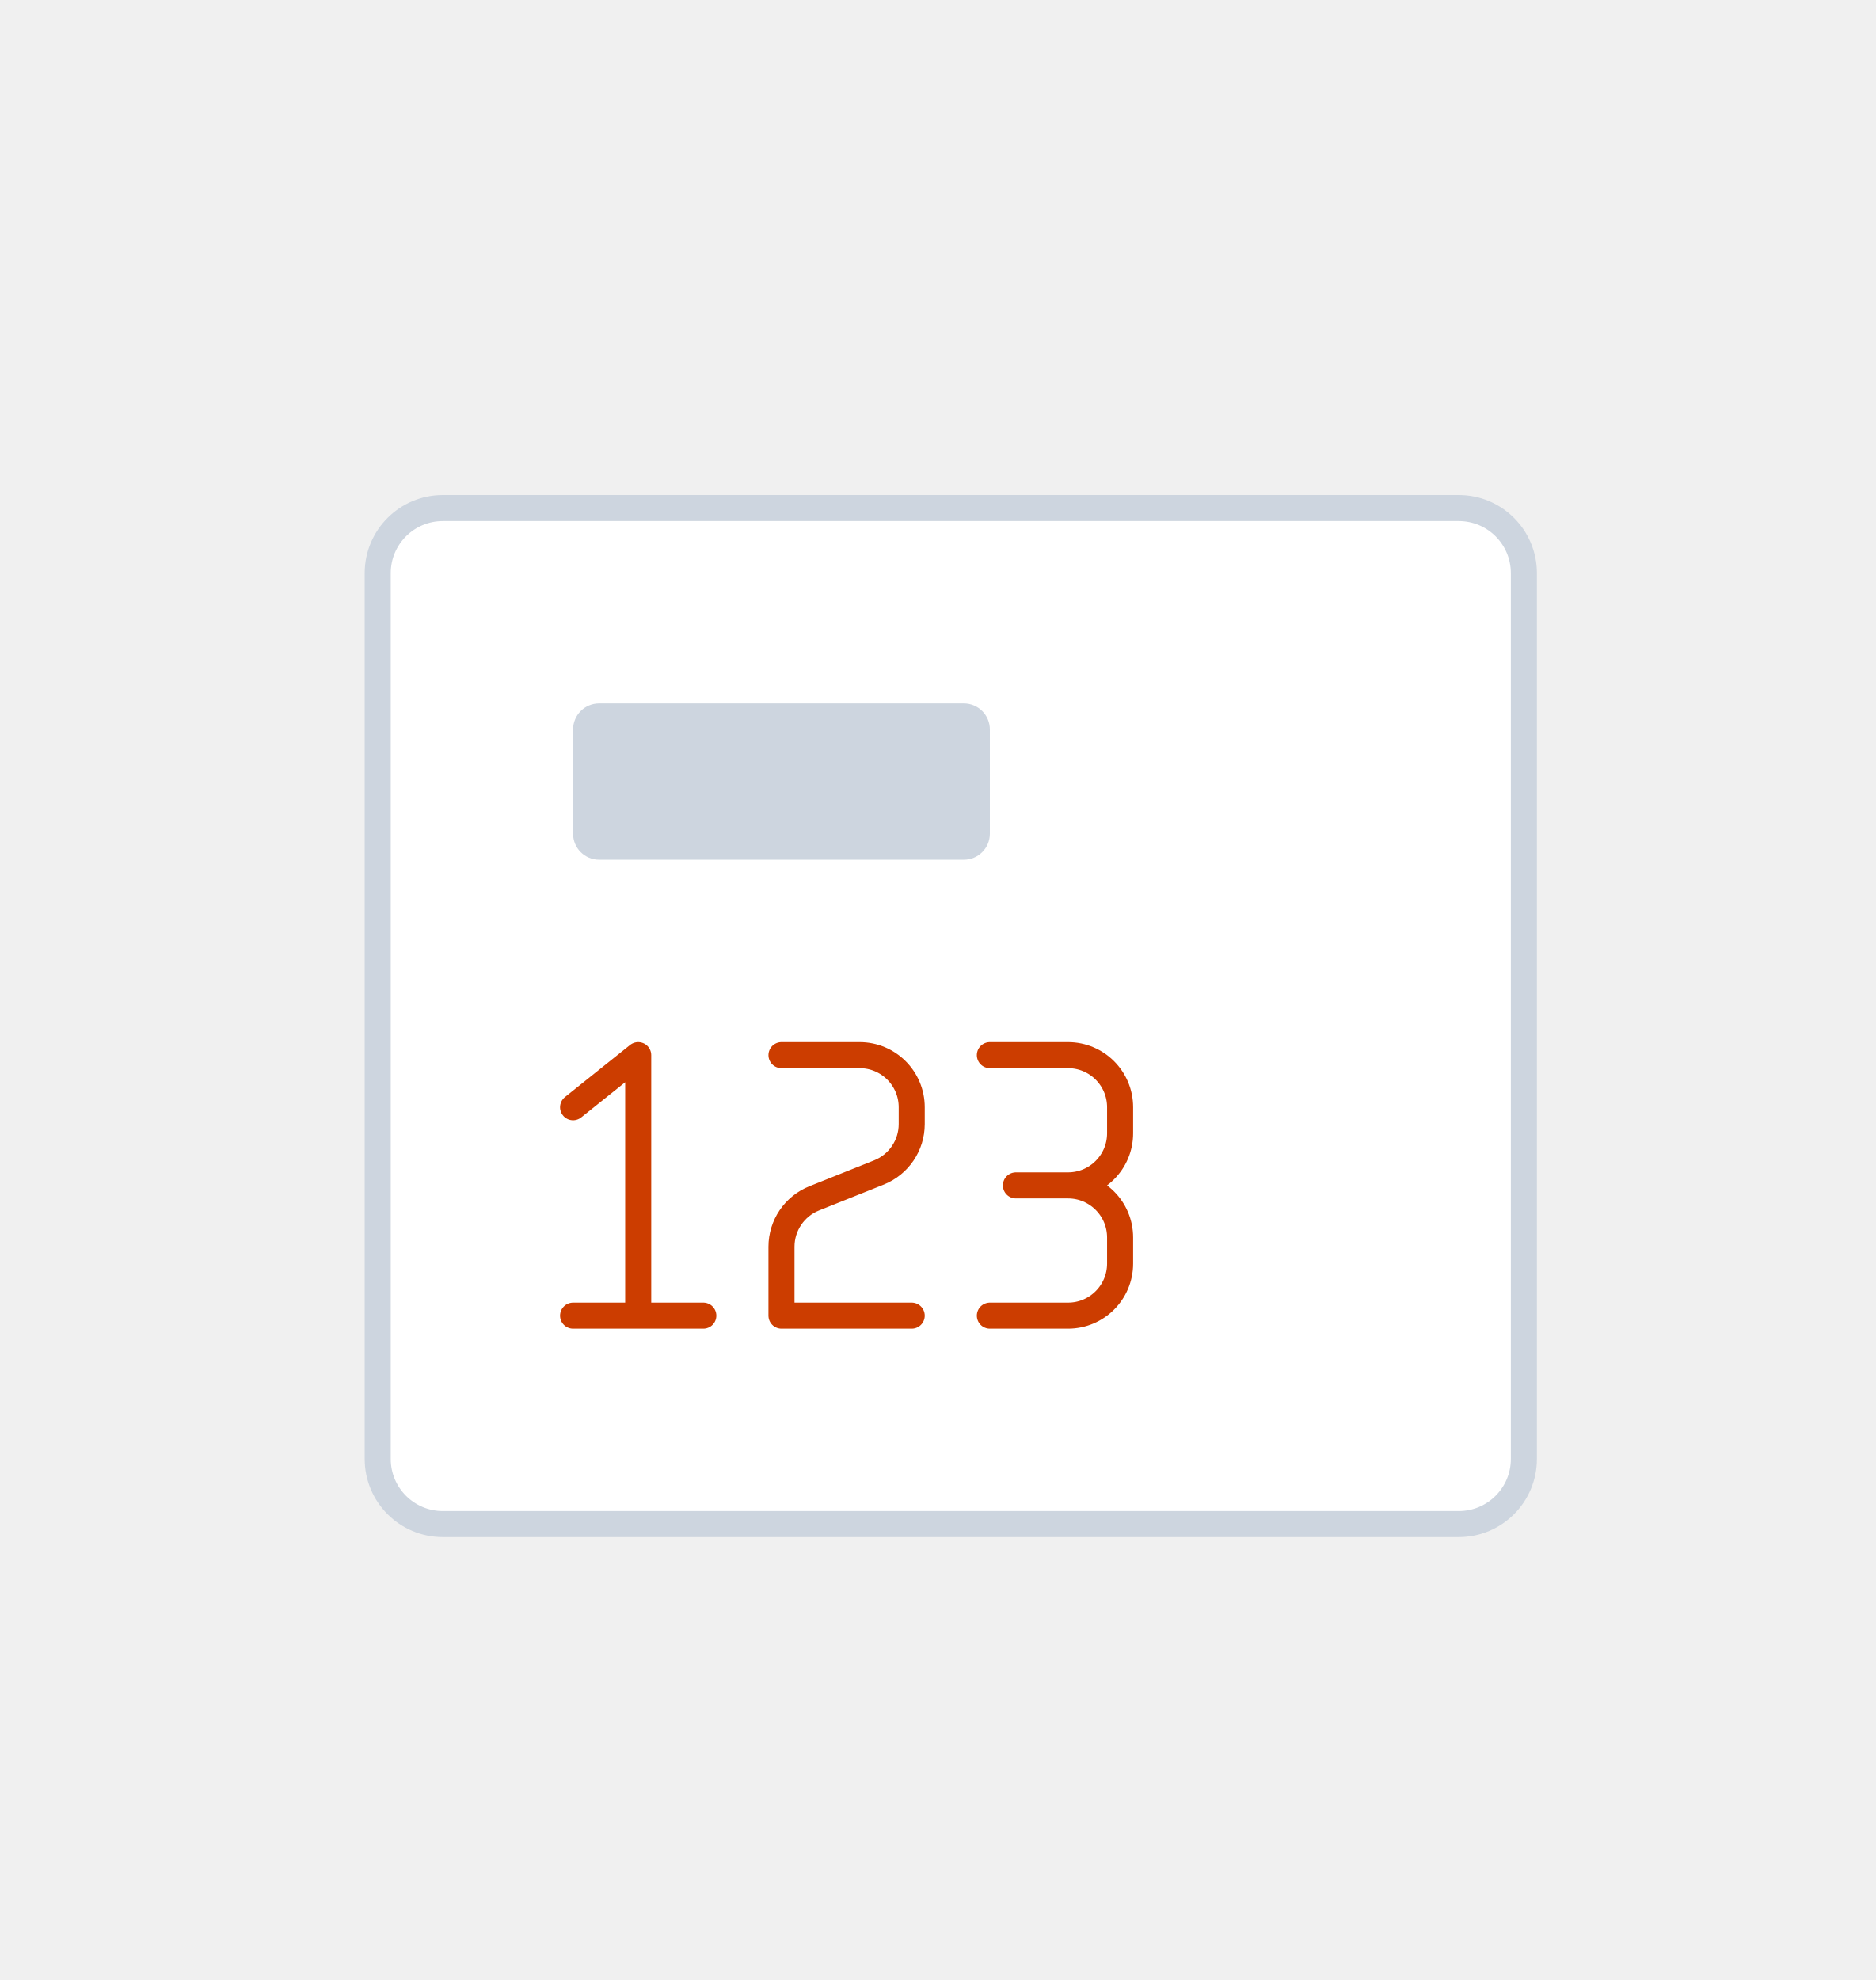
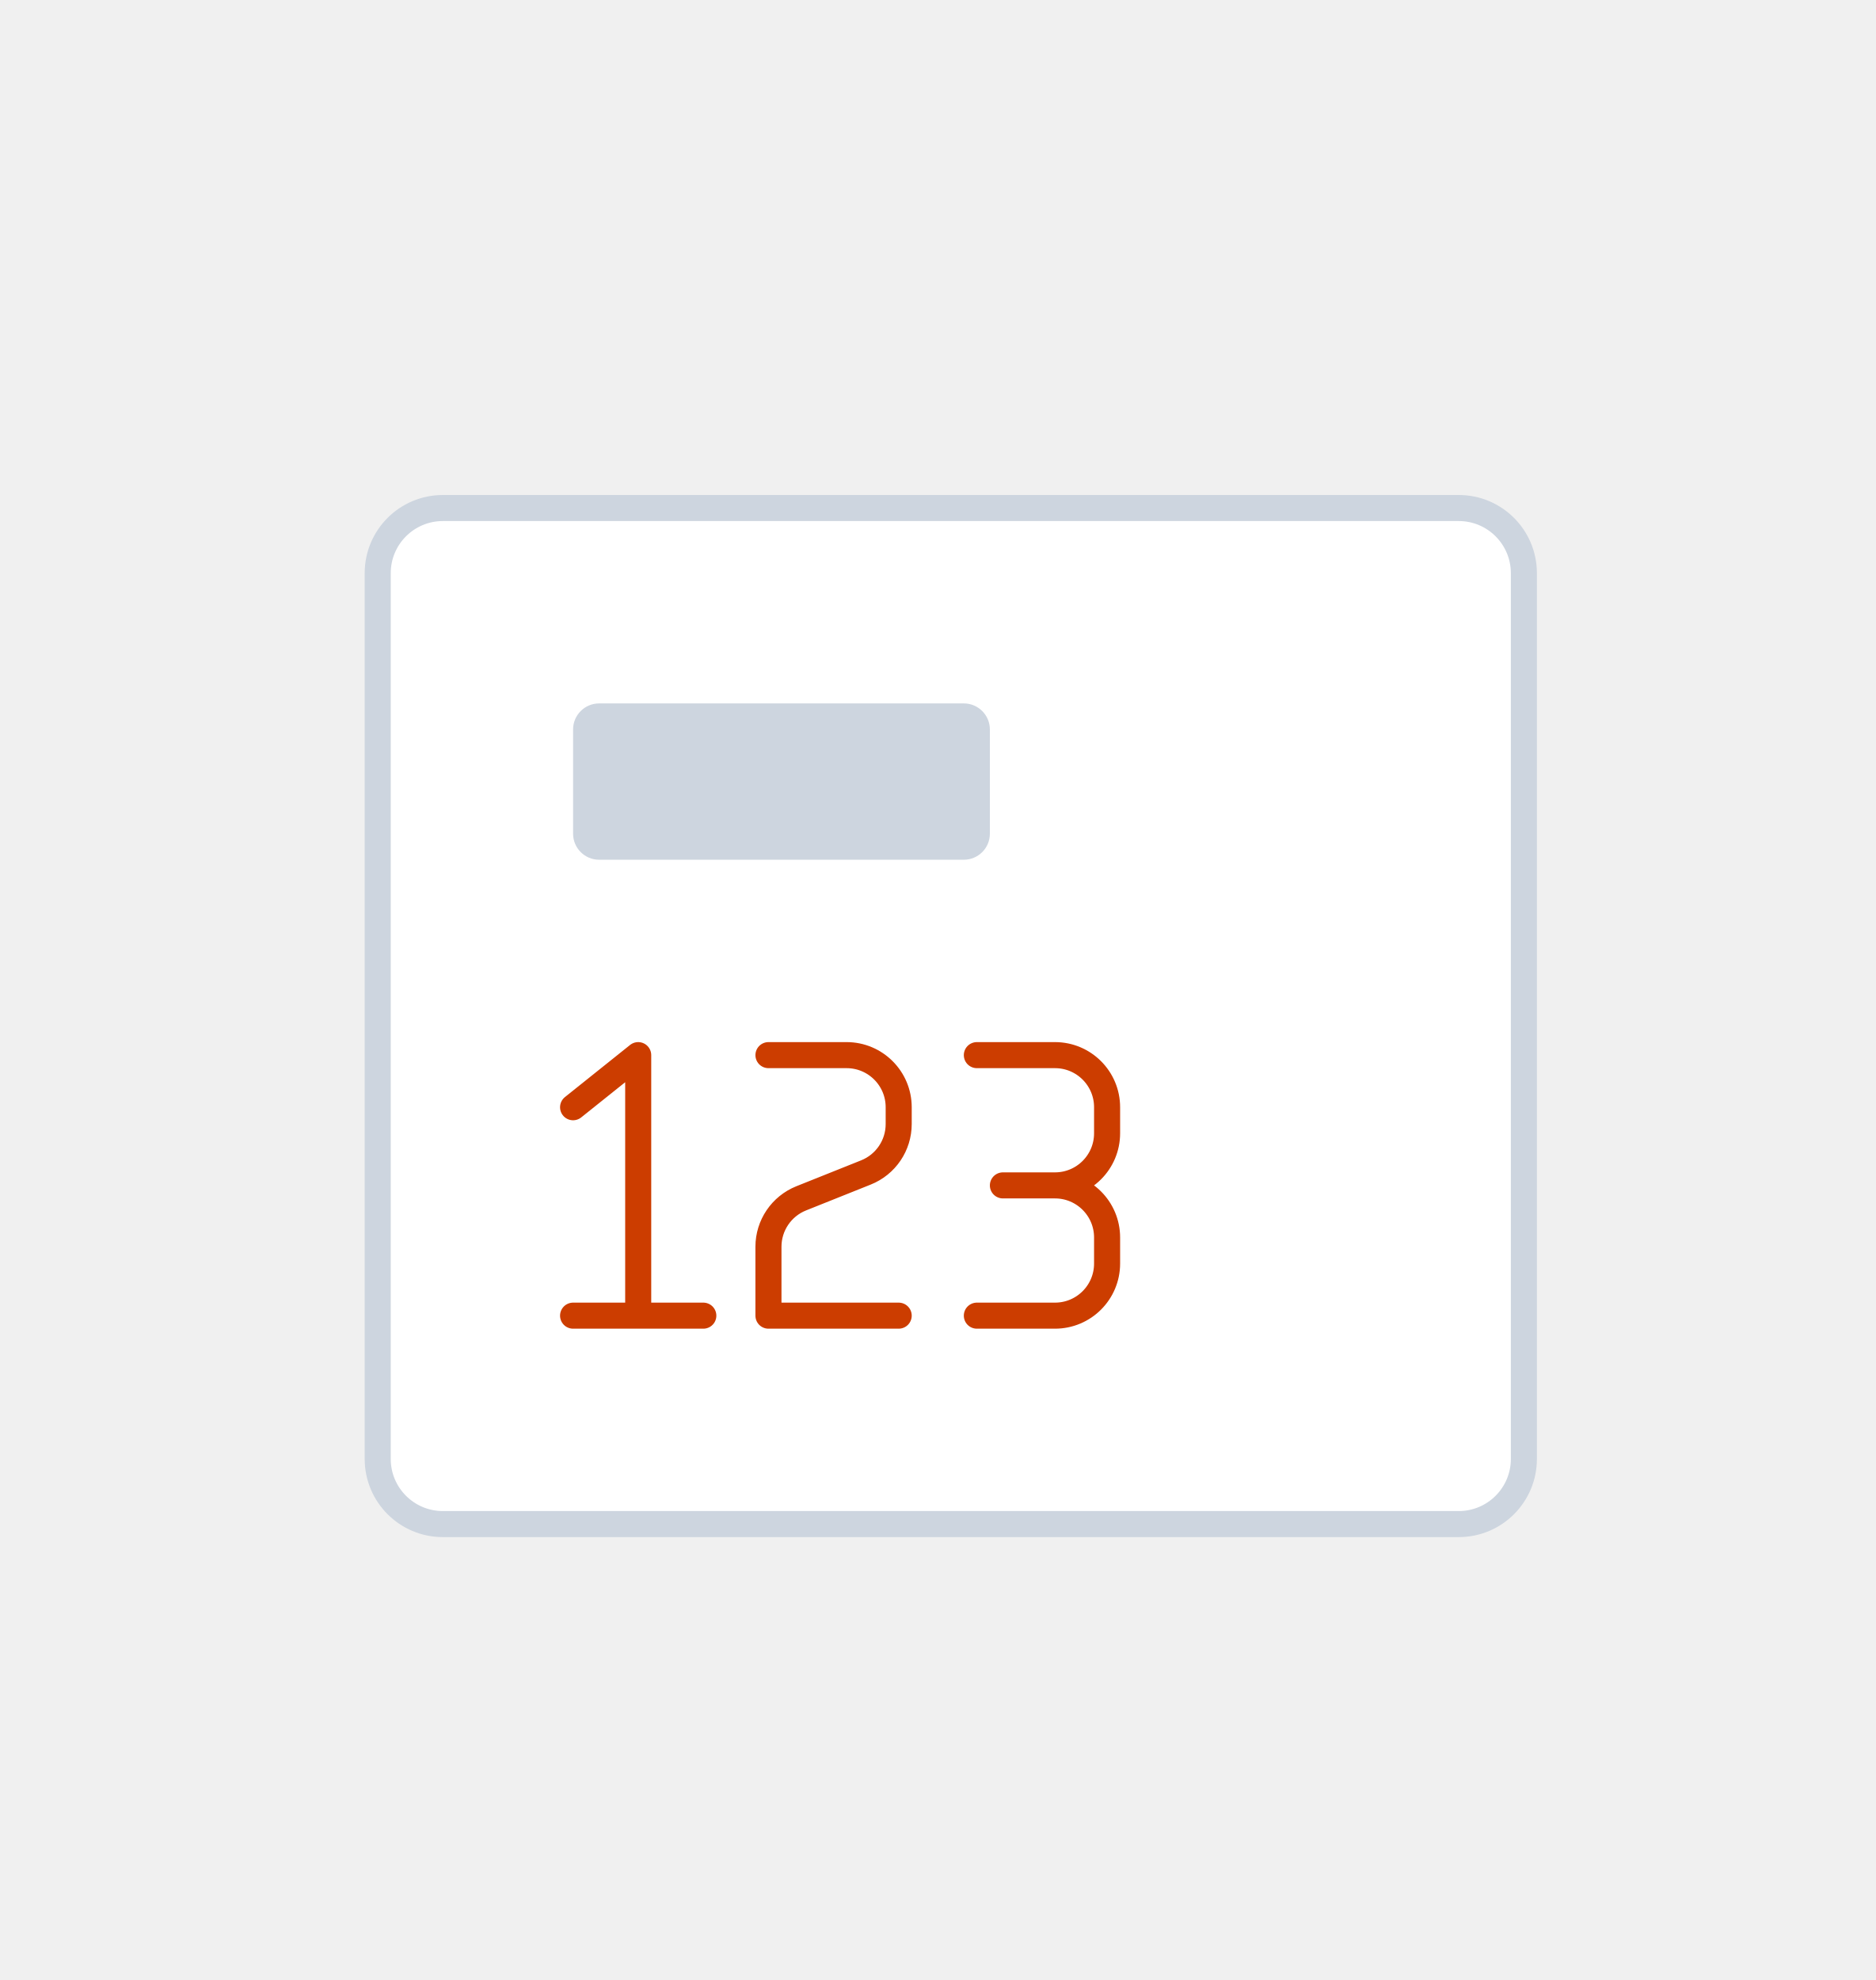
<svg xmlns="http://www.w3.org/2000/svg" width="72" height="76" fill="none">
  <rect width="44" height="39" x="14.5" y="19.5" fill="#fff" stroke="#CDD5DF" rx="2.5" />
  <rect width="16" height="6" x="22" y="27" fill="#CDD5DF" rx="1" />
-   <path stroke="#CC3D00" stroke-linecap="round" stroke-linejoin="round" d="M22 50.5h2.5m2.5 0h-2.5m-2.5-8 2.5-2v10M35 50.5h-5v-2.646a2 2 0 0 1 1.257-1.857l2.486-.994A2 2 0 0 0 35 43.146V42.5a2 2 0 0 0-2-2h-3M38 40.5h3a2 2 0 0 1 2 2v1a2 2 0 0 1-2 2h-1.715M38 50.5h3a2 2 0 0 0 2-2v-1a2 2 0 0 0-2-2h-2" />
+   <path stroke="#CC3D00" stroke-linecap="round" stroke-linejoin="round" d="M22 50.5h2.5m2.5 0h-2.5m-2.5-8 2.5-2v10M34.5 50.5h-5v-2.646a2 2 0 0 1 1.257-1.857l2.486-.994a2 2 0 0 0 1.257-1.857V42.5a2 2 0 0 0-2-2h-3M37.5 40.5h3a2 2 0 0 1 2 2v1a2 2 0 0 1-2 2h-1.715M37.5 50.5h3a2 2 0 0 0 2-2v-1a2 2 0 0 0-2-2h-2" />
</svg>
